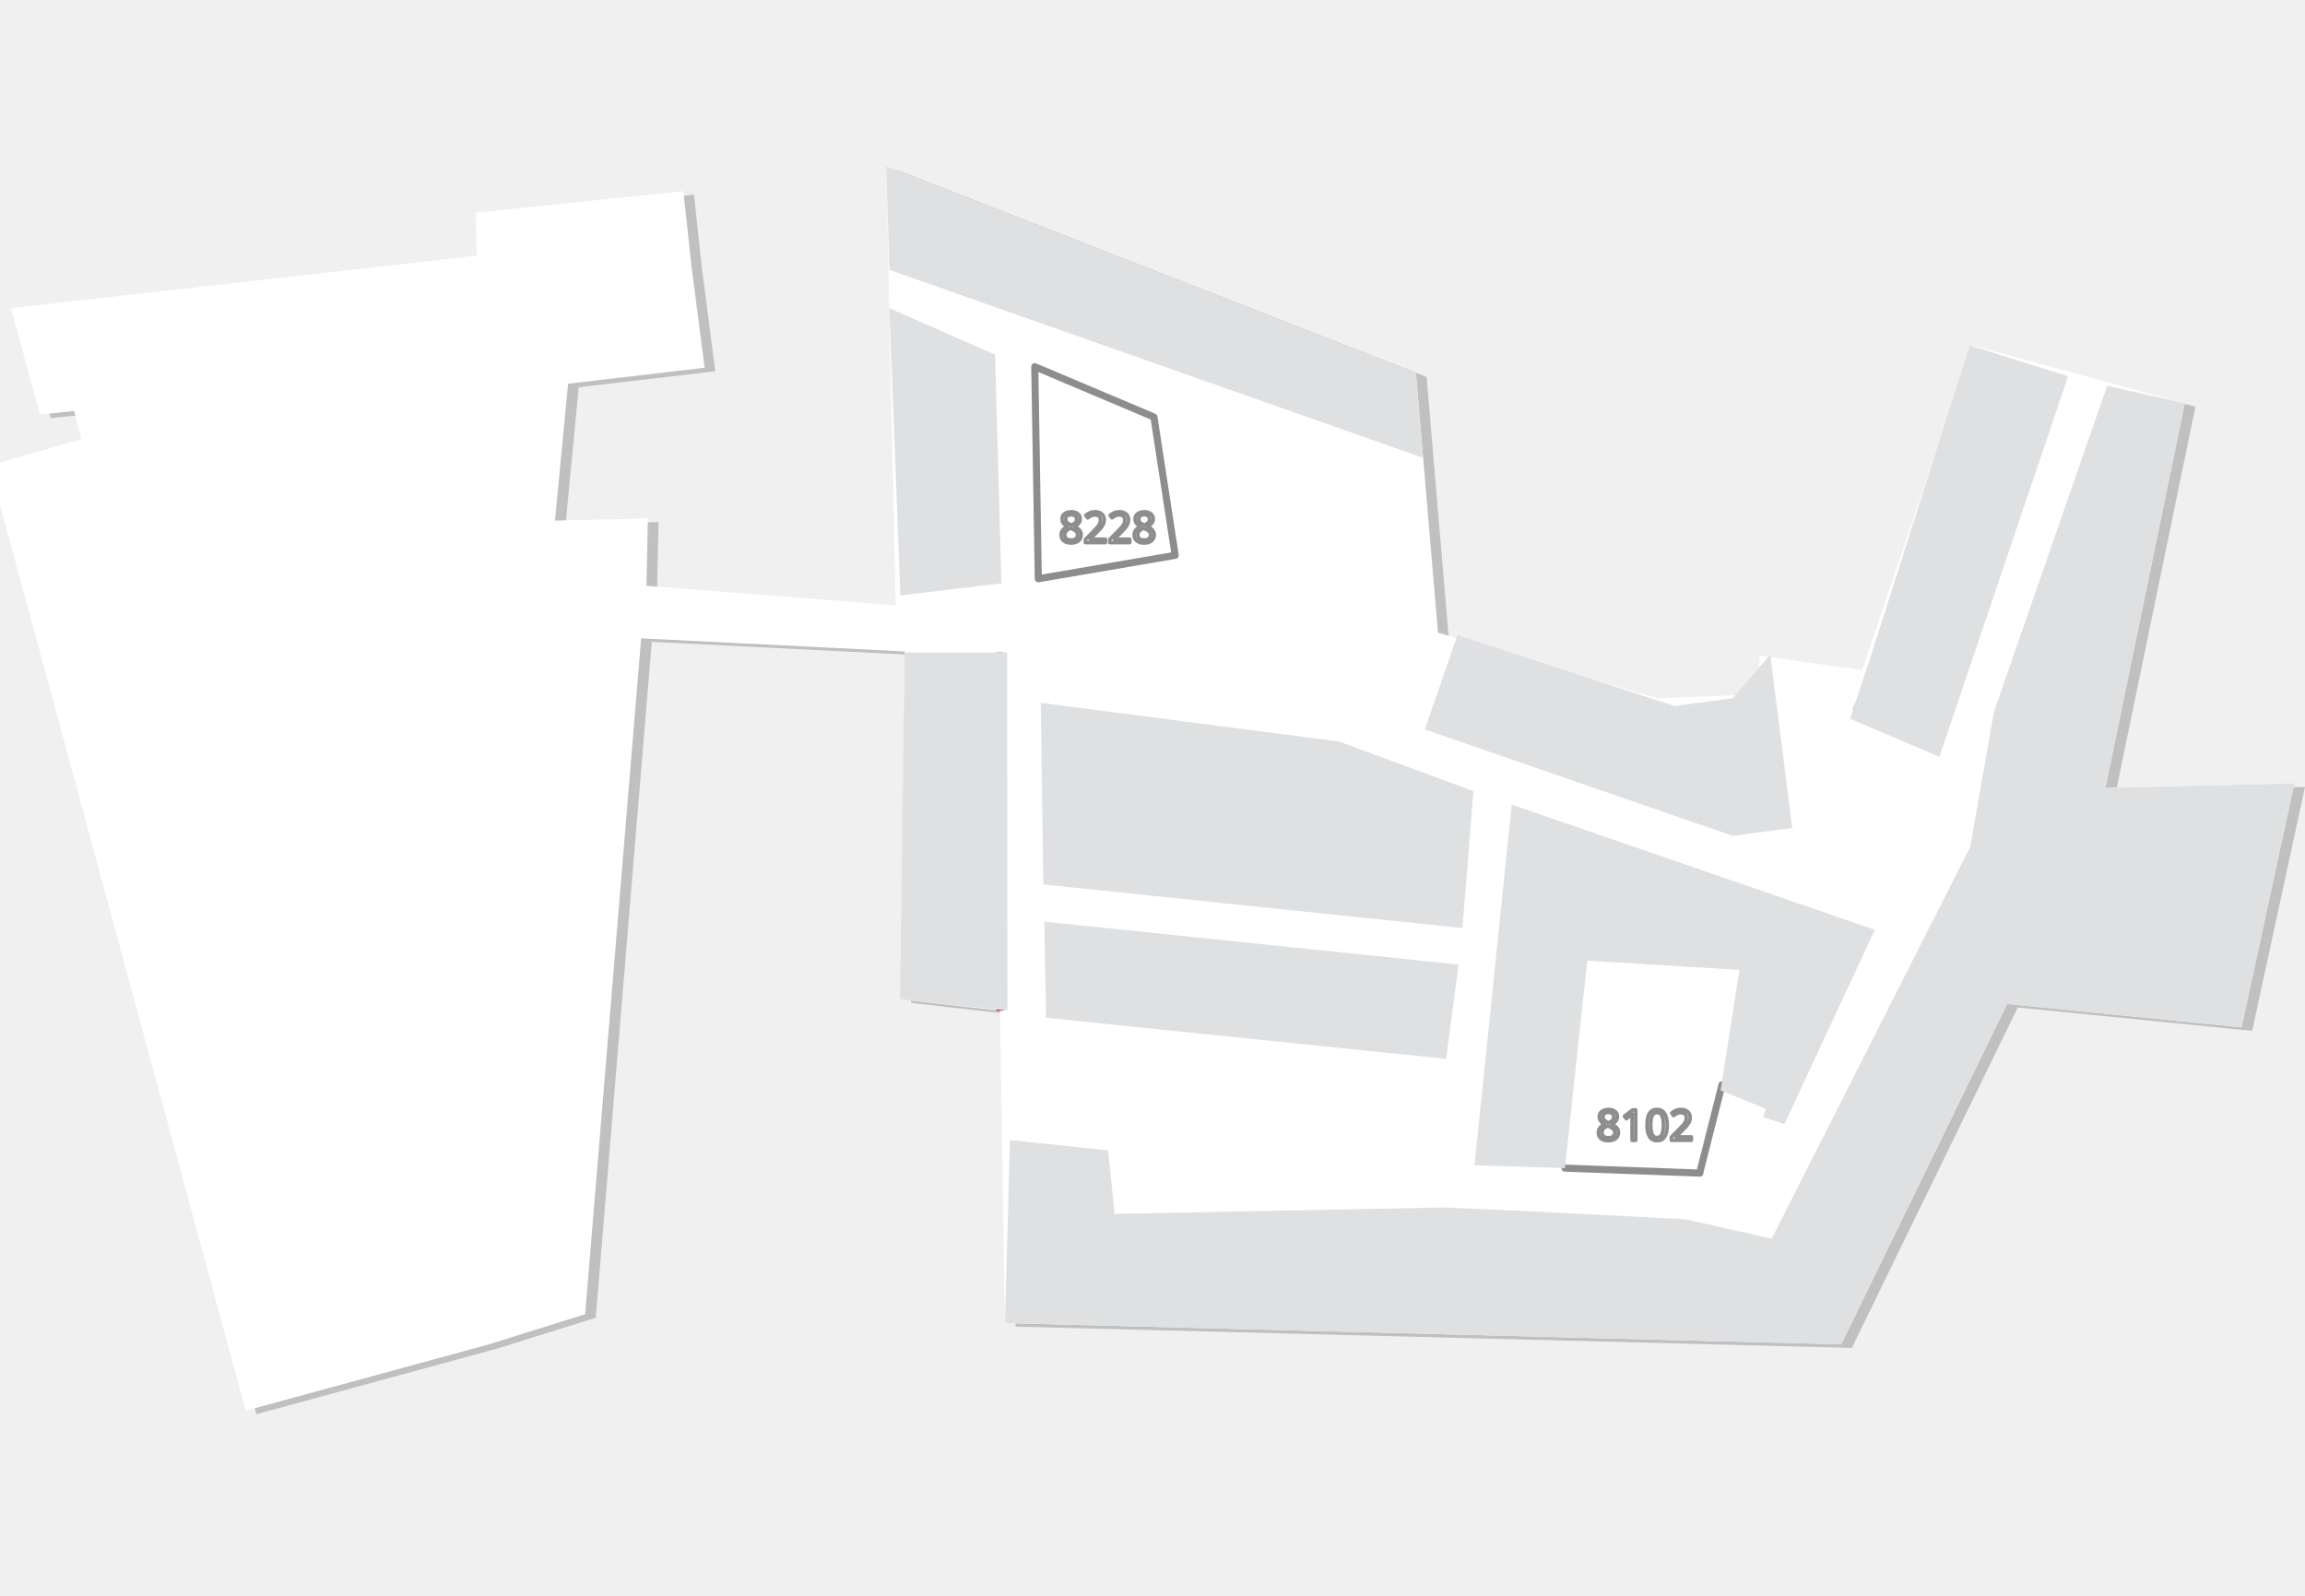
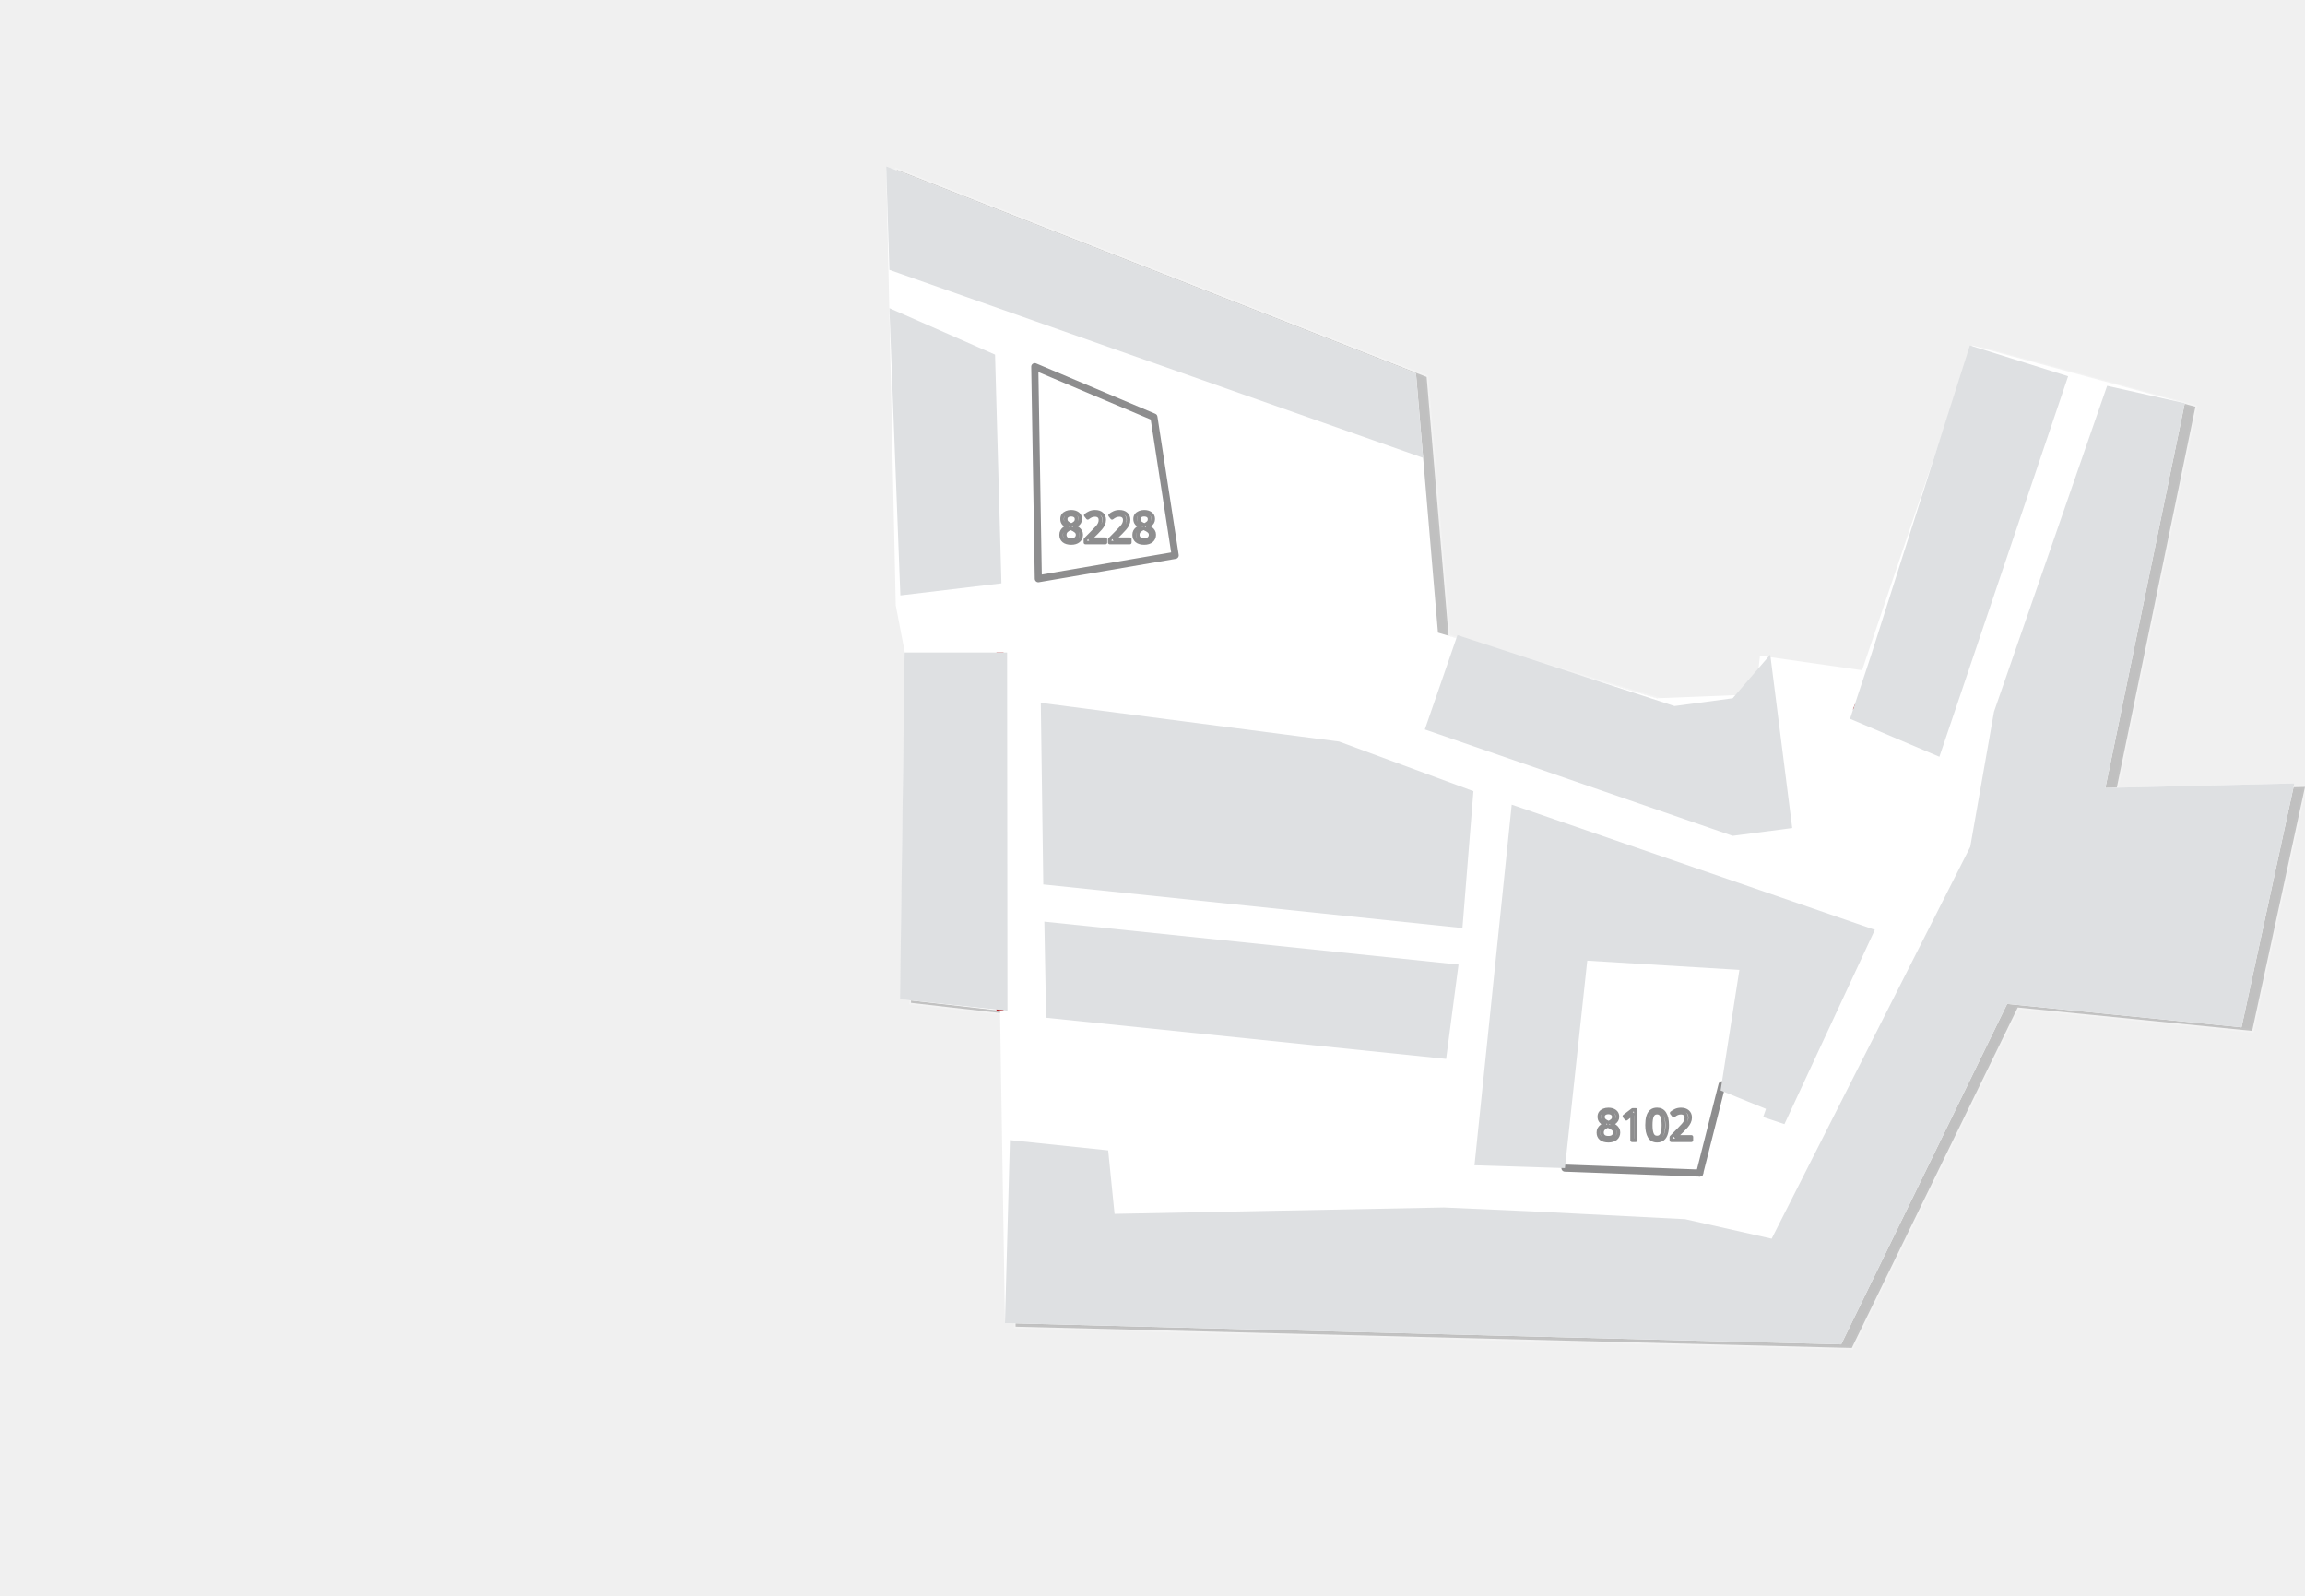
<svg xmlns="http://www.w3.org/2000/svg" version="1.1" id="Layer_1" x="0px" y="0px" viewBox="0 0 650 450" enable-background="new 0 0 650 450" xml:space="preserve">
+   <g opacity="0.2">
+     <polyline fill="none" stroke="#FFFFFF" stroke-miterlimit="10" points="255.6,171.7 252.9,47.9 402.3,106.3 408.5,179.4    470.3,197.9 498.1,196.8 499.3,185.9 528.1,190 559.1,98.4 619.1,114.7 596.7,223.2 650,221.9 635.1,290.7 569,284.1 522.2,380.1    286.4,374.1 285,286 256.9,282.8 258.1,184.7  " />
+   </g>
  <g>
    <g opacity="0.2">
-       <polygon points="26,124.8 23.9,116.9 14.3,117.9 6.1,87.9 137.5,73.1 137.1,61 195.7,54.9 197.9,75.3 201.7,104.7 163.2,109.2     159.5,147.8 185.7,147.2 185.3,166.2 255.6,171.7 252.9,47.9 402.3,106.3 408.5,179.4 470.3,197.9 498.1,196.8 499.3,185.9     528.1,190 559.1,98.4 619.1,114.7 596.7,223.2 650,221.9 635.1,290.7 569,284.1 522.2,380.1 286.4,374.1 285,286 256.9,282.8     258.1,184.7 183.8,181 168,371.6 140.5,380.2 72.3,398.8 0,132.3   " />
+       <polygon points="255.6,171.7 252.9,47.9 402.3,106.3 408.5,179.4 470.3,197.9 498.1,196.8 499.3,185.9 528.1,190 559.1,98.4     619.1,114.7 596.7,223.2 650,221.9 635.1,290.7 569,284.1 522.2,380.1 286.4,374.1 285,286 256.9,282.8 258.1,184.7   " />
    </g>
    <g>
-       <polygon fill="#FFFFFF" points="23,123.8 20.9,115.9 11.3,116.9 3.1,86.9 134.5,72.1 134.1,60 192.7,53.9 194.9,74.3 198.7,103.7     160.2,108.2 156.5,146.8 182.7,146.2 182.3,165.2 252.6,170.7 249.9,46.9 399.3,105.3 405.5,178.4 467.3,196.9 495.1,195.8     496.3,184.9 525.1,189 556.1,97.4 616.1,113.7 593.7,222.2 647,220.9 632.1,289.7 566,283.1 519.2,379.1 283.4,373.1 282,285     253.9,281.8 255.1,183.7 180.8,180 165,370.6 137.5,379.2 69.3,397.8 -3,131.3   " />
+       <polygon fill="#FFFFFF" points="252.6,170.7 249.9,46.9 399.3,105.3 405.5,178.4 467.3,196.9 495.1,195.8 496.3,184.9 525.1,189     556.1,97.4 616.1,113.7 593.7,222.2 647,220.9 632.1,289.7 566,283.1 519.2,379.1 283.4,373.1 282,285 253.9,281.8 255.1,183.7       " />
    </g>
  </g>
-   <line fill="none" x1="-3" y1="131.3" x2="69.3" y2="397.8" />
-   <line fill="#FFFFFF" x1="-3" y1="131.3" x2="69.3" y2="397.8" />
-   <line fill="#FFFFFF" x1="69.3" y1="397.8" x2="165" y2="370.6" />
-   <line fill="#FFFFFF" x1="165" y1="370.6" x2="180.8" y2="180" />
-   <line fill="#FFFFFF" x1="180.8" y1="180" x2="255.1" y2="183.7" />
-   <line fill="#FFFFFF" x1="255.1" y1="183.7" x2="253.9" y2="281.8" />
-   <line fill="#FFFFFF" x1="253.9" y1="281.8" x2="282" y2="285" />
-   <line fill="#FFFFFF" x1="283.4" y1="373.1" x2="519.2" y2="379.1" />
-   <line fill="#FFFFFF" x1="519.2" y1="379.1" x2="566" y2="283.1" />
-   <line fill="#FFFFFF" x1="566" y1="283.1" x2="632.1" y2="289.7" />
-   <line fill="#FFFFFF" x1="632.1" y1="289.7" x2="647" y2="220.9" />
-   <line fill="#FFFFFF" x1="647" y1="220.9" x2="593.7" y2="222.2" />
-   <line fill="#FFFFFF" x1="593.7" y1="222.2" x2="616.1" y2="113.7" />
-   <line fill="#FFFFFF" x1="556.1" y1="97.4" x2="616.1" y2="113.7" />
-   <line fill="#FFFFFF" x1="496.3" y1="184.9" x2="495.1" y2="195.8" />
-   <line fill="#FFFFFF" x1="495.1" y1="195.8" x2="467.3" y2="196.9" />
-   <line fill="#FFFFFF" x1="467.3" y1="196.9" x2="405.5" y2="178.4" />
-   <line fill="#FFFFFF" x1="405.5" y1="178.4" x2="399.3" y2="105.3" />
-   <line fill="#FFFFFF" x1="252.6" y1="170.7" x2="182.3" y2="165.2" />
-   <line fill="#FFFFFF" x1="182.3" y1="165.2" x2="182.7" y2="146.2" />
-   <line fill="#FFFFFF" x1="182.7" y1="146.2" x2="156.5" y2="146.8" />
-   <line fill="#FFFFFF" x1="156.5" y1="146.8" x2="160.2" y2="108.2" />
-   <line fill="#FFFFFF" x1="160.2" y1="108.2" x2="198.7" y2="103.7" />
-   <line fill="#FFFFFF" x1="198.7" y1="103.7" x2="192.7" y2="53.9" />
-   <line fill="#FFFFFF" x1="192.7" y1="53.9" x2="134.1" y2="60" />
-   <line fill="#FFFFFF" x1="134.1" y1="60" x2="134.5" y2="72.1" />
-   <line fill="#FFFFFF" x1="134.5" y1="72.1" x2="3.1" y2="86.9" />
-   <line fill="#FFFFFF" x1="3.1" y1="86.9" x2="11.3" y2="116.9" />
-   <line fill="#FFFFFF" x1="20.9" y1="115.9" x2="23" y2="123.8" />
-   <line fill="#FFFFFF" x1="20.9" y1="115.9" x2="23" y2="123.8" />
-   <line fill="#FFFFFF" x1="23" y1="123.8" x2="-3" y2="131.3" />
+   <line fill="none" x1="255.1" y1="183.7" x2="253.9" y2="281.8" />
+   <line fill="none" x1="253.9" y1="281.8" x2="282" y2="285" />
+   <line fill="none" x1="283.4" y1="373.1" x2="519.2" y2="379.1" />
+   <line fill="none" x1="519.2" y1="379.1" x2="566" y2="283.1" />
+   <line fill="none" x1="566" y1="283.1" x2="632.1" y2="289.7" />
+   <line fill="none" x1="632.1" y1="289.7" x2="647" y2="220.9" />
+   <line fill="none" x1="647" y1="220.9" x2="593.7" y2="222.2" />
+   <line fill="none" x1="593.7" y1="222.2" x2="616.1" y2="113.7" />
+   <line fill="none" x1="556.1" y1="97.4" x2="616.1" y2="113.7" />
+   <line fill="none" x1="496.3" y1="184.9" x2="495.1" y2="195.8" />
+   <line fill="none" x1="495.1" y1="195.8" x2="467.3" y2="196.9" />
+   <line fill="none" x1="467.3" y1="196.9" x2="405.5" y2="178.4" />
+   <line fill="none" x1="405.5" y1="178.4" x2="399.3" y2="105.3" />
  <line fill="none" stroke="#8D8D8E" stroke-width="2" stroke-linecap="round" stroke-linejoin="round" stroke-miterlimit="10" x1="441.3" y1="329.4" x2="479.3" y2="330.8" />
  <line fill="none" stroke="#8D8D8E" stroke-width="2" stroke-linecap="round" stroke-linejoin="round" stroke-miterlimit="10" x1="479.3" y1="330.8" x2="485.6" y2="305.9" />
  <path fill="none" stroke="#B11F24" stroke-width="2" stroke-miterlimit="10" d="M549.9,129.4" />
  <path fill="none" stroke="#B11F24" stroke-width="2" stroke-miterlimit="10" d="M549.9,129.4" />
  <polygon fill="none" stroke="#8D8D8E" stroke-width="2" stroke-linecap="round" stroke-linejoin="round" stroke-miterlimit="10" points="  331.4,156.6 292.8,163.2 291.8,103.4 325.4,117.6 " />
  <polygon fill="#DEE0E2" points="412.4,261.7 415.5,223.1 377.6,209.1 293.5,198.2 294.2,249.4 " />
  <polygon fill="#DEE0E2" points="407.8,298.6 295,287 294.5,259.9 411.3,272 " />
  <polyline fill="#DEE0E2" points="401.8,205.7 488.6,235.7 505.4,233.5 499.2,184.6 488.6,196.9 472.2,199.1 411,179.1 401.8,205.7   " />
  <line fill="none" stroke="#B11F24" stroke-width="2" stroke-miterlimit="10" x1="522.9" y1="199.1" x2="547.6" y2="209.3" />
-   <line fill="#FFFFFF" x1="312.5" y1="324.4" x2="284.8" y2="321.5" />
+   <line fill="none" x1="312.5" y1="324.4" x2="284.8" y2="321.5" />
  <polyline fill="#DEE0E2" points="498,312.7 485.2,307.5 490.5,273.5 447.6,270.9 441.3,329.4 415.8,328.6 426.3,226.9 528.7,262.2   503.2,317 497.2,315 " />
  <polygon fill="#DEE0E2" points="401.3,129.1 399.3,105.3 249.9,46.9 250.8,76.1 " />
  <polygon fill="#DEE0E2" points="282.4,164.5 280.6,100 250.8,86.9 253.9,167.9 " />
  <line fill="none" stroke="#B11F24" stroke-width="2" stroke-miterlimit="10" x1="282" y1="184" x2="282" y2="285" />
  <polyline fill="#DEE0E2" points="284.1,285 253.8,281.8 255.1,183.7 255.1,184 284,184 " />
  <polygon fill="#DEE0E2" points="593.7,222.2 647,220.9 632.1,289.7 566,283.1 519.2,379.1 283.4,373.1 284.8,321.5 312.5,324.4   314.3,342.3 407.2,340.5 432.1,341.6 475.2,343.8 499.6,349.3 555.6,238.8 562.3,200.7 594.2,108.8 616.1,113.7 " />
  <polyline fill="#DEE0E2" points="521.7,202.7 527.6,184.9 555.5,97.4 583.2,106.1 546.9,213.4 " />
  <text transform="matrix(1 0 0 1 298.6363 153)" fill="none" stroke="#8D8D8E" stroke-linecap="round" stroke-linejoin="round" stroke-miterlimit="10" font-family="'MyriadPro-Regular'" font-size="12">8228</text>
  <text transform="matrix(1 0 0 1 450.1363 321.5479)" fill="none" stroke="#8D8D8E" stroke-linecap="round" stroke-linejoin="round" stroke-miterlimit="10" font-family="'MyriadPro-Regular'" font-size="12">8102</text>
</svg>
